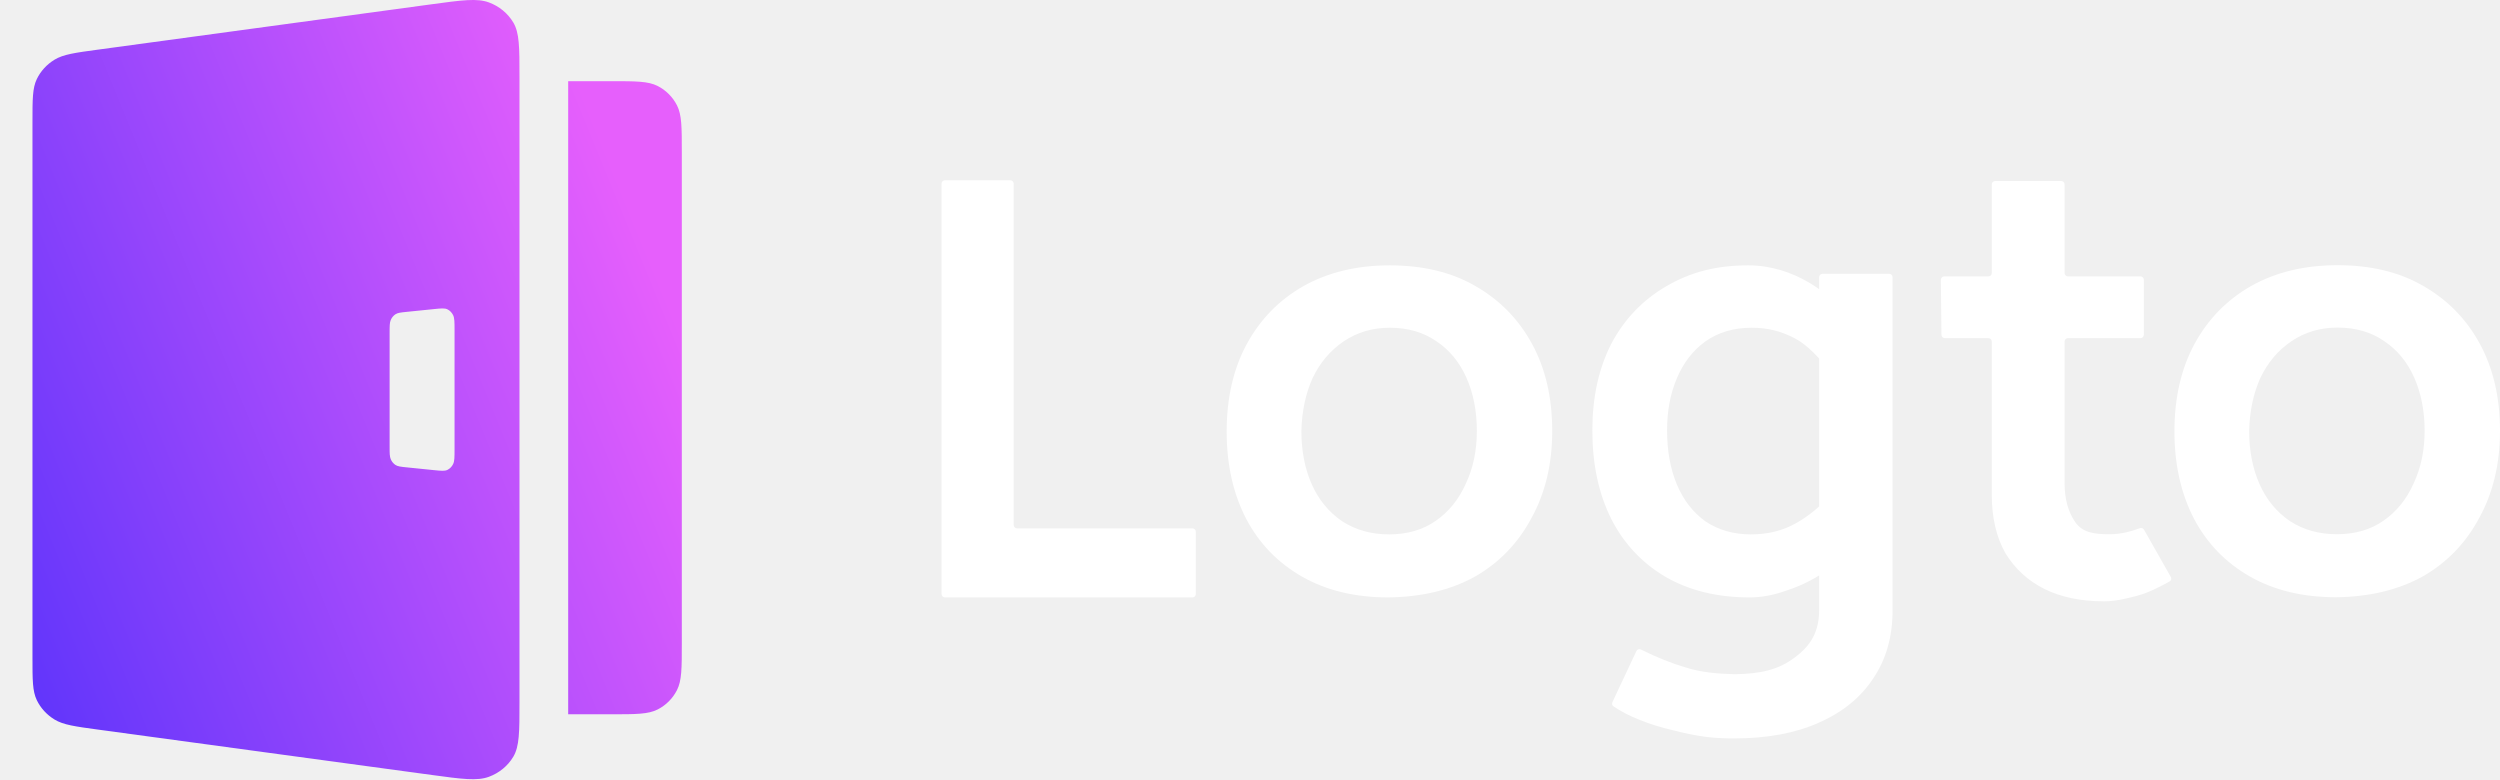
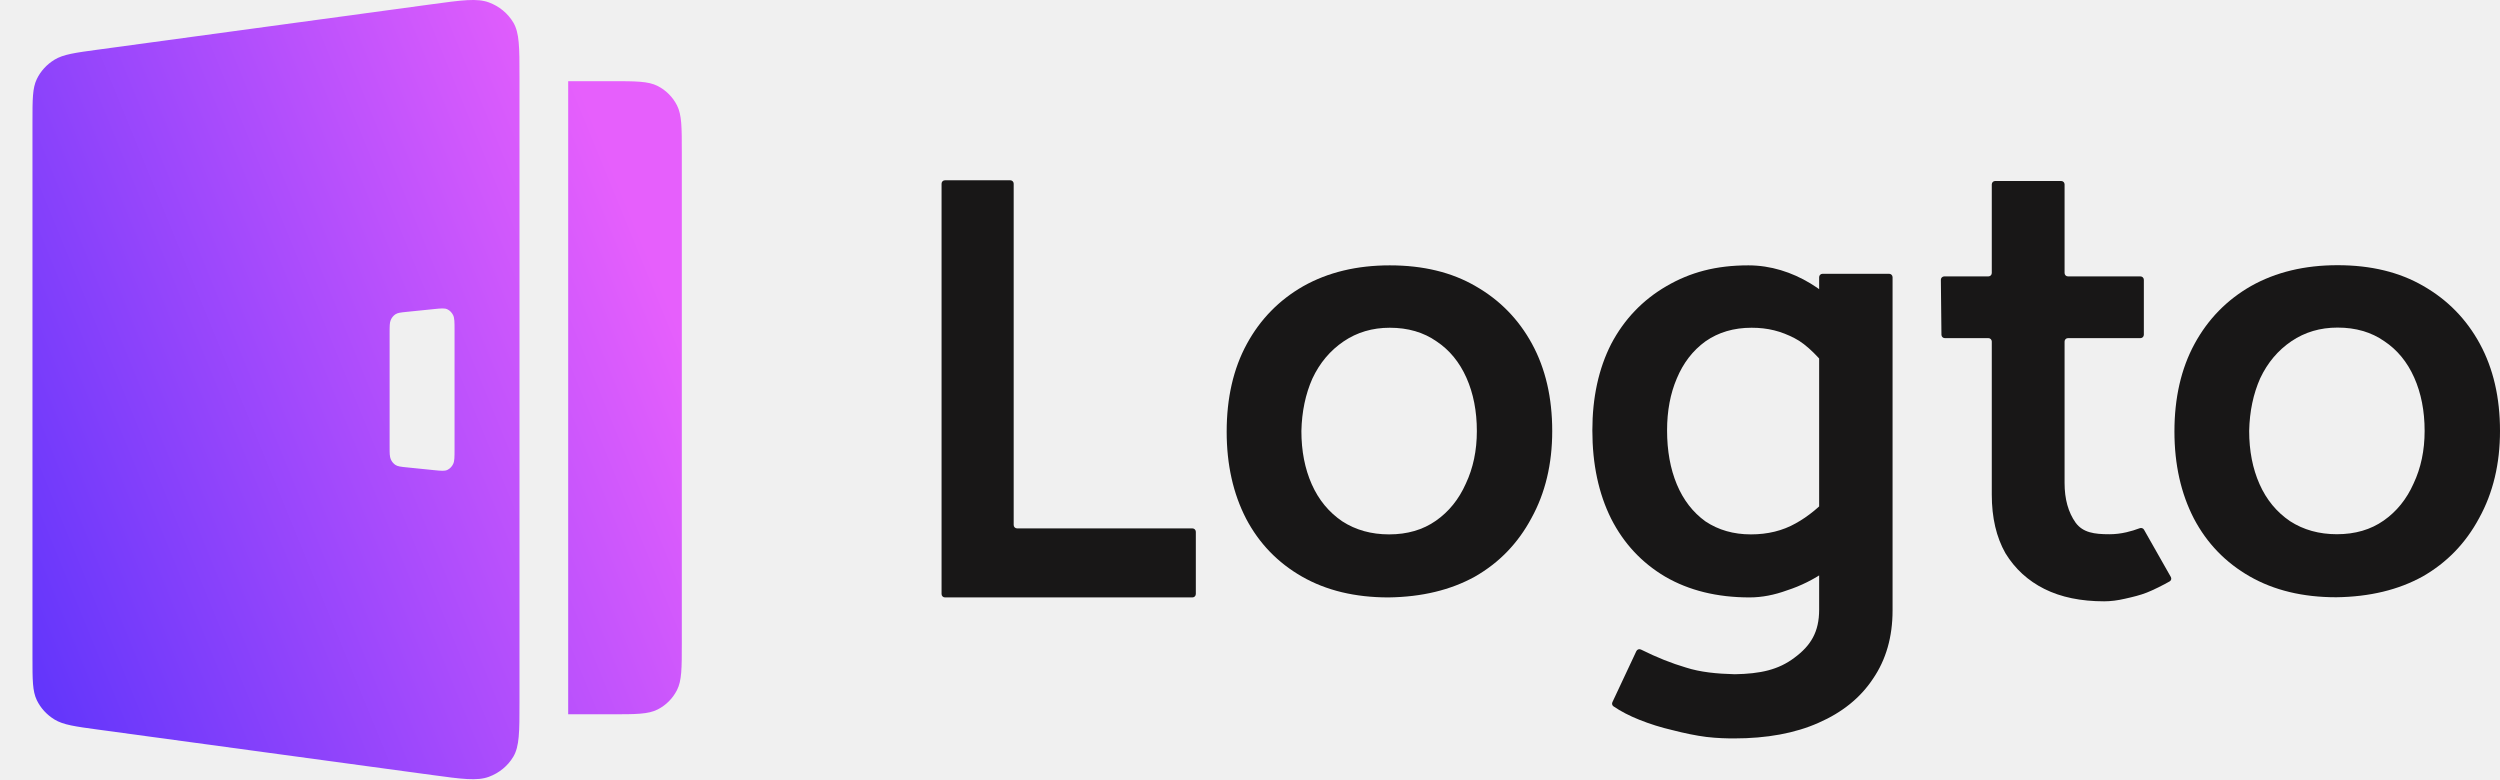
<svg xmlns="http://www.w3.org/2000/svg" viewBox="0 0 154 48" fill="none">
  <path fill-rule="evenodd" clip-rule="evenodd" d="M2 7.495C2 6.116 2 5.426 2.267 4.871C2.503 4.382 2.882 3.968 3.359 3.677C3.901 3.347 4.621 3.249 6.061 3.054L26.596 0.262C28.46 0.008 29.392 -0.119 30.116 0.149C30.752 0.384 31.282 0.82 31.618 1.383C32 2.025 32 2.918 32 4.703V43.297C32 45.082 32 45.975 31.618 46.617C31.282 47.18 30.752 47.616 30.116 47.851C29.392 48.118 28.46 47.992 26.596 47.738H26.596H26.596L6.061 44.946L6.061 44.946C4.621 44.751 3.901 44.653 3.359 44.323C2.882 44.032 2.503 43.618 2.267 43.129C2 42.574 2 41.884 2 40.505V7.495ZM24 20.508C24 20.088 24 19.878 24.07 19.712C24.133 19.566 24.232 19.444 24.357 19.361C24.498 19.267 24.685 19.248 25.058 19.21L26.731 19.04C27.171 18.995 27.391 18.973 27.561 19.055C27.71 19.127 27.834 19.253 27.912 19.413C28 19.595 28 19.843 28 20.338V27.662C28 28.157 28 28.405 27.912 28.587C27.834 28.747 27.71 28.873 27.561 28.945C27.391 29.027 27.171 29.005 26.731 28.96L25.058 28.79C24.685 28.752 24.498 28.733 24.357 28.639C24.232 28.556 24.133 28.434 24.07 28.288C24 28.122 24 27.912 24 27.492V20.508ZM37.644 5H35V44H37.644C39.169 44 39.931 44 40.514 43.702C41.026 43.441 41.442 43.023 41.703 42.509C42 41.925 42 41.161 42 39.632V9.368C42 7.839 42 7.075 41.703 6.491C41.442 5.977 41.026 5.559 40.514 5.298C39.931 5 39.169 5 37.644 5Z" fill="url(#paint0_linear_865_5913)" />
-   <path d="M85.53 36.801C83.475 36.801 81.7 36.374 80.206 35.52C78.712 34.666 77.564 33.478 76.763 31.957C75.963 30.409 75.563 28.622 75.563 26.593C75.563 24.512 75.976 22.71 76.804 21.189C77.631 19.668 78.792 18.481 80.286 17.627C81.807 16.773 83.582 16.346 85.61 16.346C87.665 16.346 89.426 16.773 90.894 17.627C92.388 18.481 93.549 19.668 94.376 21.189C95.204 22.71 95.617 24.498 95.617 26.553C95.617 28.581 95.19 30.369 94.336 31.917C93.509 33.465 92.348 34.666 90.854 35.52C89.359 36.347 87.585 36.774 85.53 36.801ZM85.57 32.918C86.691 32.918 87.651 32.638 88.452 32.077C89.253 31.517 89.866 30.756 90.293 29.796C90.747 28.835 90.974 27.754 90.974 26.553C90.974 25.326 90.76 24.232 90.333 23.271C89.906 22.31 89.293 21.563 88.492 21.029C87.691 20.469 86.731 20.189 85.61 20.189C84.543 20.189 83.595 20.469 82.768 21.029C81.941 21.59 81.3 22.35 80.847 23.311C80.419 24.272 80.193 25.352 80.166 26.553C80.166 27.781 80.379 28.875 80.806 29.836C81.233 30.796 81.861 31.557 82.688 32.117C83.515 32.651 84.476 32.918 85.57 32.918Z" fill="white" />
-   <path d="M116.582 17.075C116.582 16.96 116.488 16.866 116.373 16.866H112.268C112.152 16.866 112.059 16.96 112.059 17.075V37.561C112.059 38.922 111.552 39.767 110.538 40.515C109.55 41.262 108.44 41.506 106.865 41.533C105.771 41.506 104.744 41.409 103.837 41.115C102.986 40.865 102.055 40.497 101.084 40.012C100.978 39.959 100.849 40.003 100.799 40.11L99.323 43.256C99.28 43.346 99.308 43.455 99.391 43.512C99.841 43.818 100.368 44.092 100.971 44.333C101.638 44.6 102.318 44.813 103.012 44.973C103.733 45.16 104.477 45.316 105.118 45.396C105.785 45.476 106.415 45.487 106.815 45.487C108.843 45.487 110.578 45.167 112.019 44.526C113.486 43.886 114.607 42.978 115.381 41.804C116.182 40.63 116.582 39.229 116.582 37.601V17.075ZM113.314 30.334C113.253 30.189 113.059 30.161 112.956 30.28C112.171 31.183 111.373 31.823 110.618 32.237C109.817 32.691 108.896 32.918 107.856 32.918C106.788 32.918 105.854 32.651 105.054 32.117C104.28 31.557 103.693 30.796 103.292 29.836C102.892 28.875 102.692 27.767 102.692 26.513C102.692 25.312 102.892 24.245 103.292 23.311C103.693 22.35 104.28 21.59 105.054 21.029C105.854 20.469 106.802 20.189 107.896 20.189C108.91 20.189 109.71 20.402 110.538 20.829C111.31 21.215 112.132 22.097 112.839 23.018C112.938 23.146 113.139 23.122 113.202 22.974L114.338 20.293C114.366 20.228 114.359 20.153 114.319 20.095C112.885 18.038 110.461 16.346 107.7 16.346C105.699 16.346 104.12 16.773 102.652 17.627C101.184 18.481 100.05 19.668 99.249 21.189C98.475 22.71 98.089 24.485 98.089 26.513C98.089 28.595 98.475 30.409 99.249 31.957C100.023 33.478 101.131 34.666 102.572 35.52C104.04 36.374 105.774 36.801 107.776 36.801C108.523 36.801 109.297 36.654 110.097 36.36C110.925 36.093 111.725 35.693 112.499 35.16C113.239 34.649 113.894 34.041 114.464 33.334C114.511 33.275 114.522 33.195 114.493 33.125L113.314 30.334Z" fill="white" />
-   <path d="M132.061 17.235C132.061 17.12 131.968 17.026 131.852 17.026H127.386C127.271 17.026 127.178 16.933 127.178 16.818V11.358C127.178 11.242 127.084 11.149 126.969 11.149H122.903C122.788 11.149 122.694 11.242 122.694 11.358V16.818C122.694 16.933 122.601 17.026 122.486 17.026H119.766C119.65 17.026 119.556 17.121 119.557 17.237L119.593 20.622C119.594 20.737 119.687 20.829 119.801 20.829H122.486C122.601 20.829 122.694 20.923 122.694 21.038V30.476C122.694 31.89 122.975 33.091 123.535 34.079C124.122 35.039 124.923 35.773 125.937 36.28C126.951 36.787 128.178 37.041 129.619 37.041C130.02 37.041 130.447 36.987 130.9 36.881C131.381 36.774 131.845 36.662 132.245 36.502C132.602 36.367 133.299 36.018 133.654 35.812C133.748 35.758 133.777 35.638 133.724 35.543L132.072 32.631C132.02 32.539 131.907 32.5 131.808 32.538C131.541 32.64 131.265 32.723 130.98 32.789C130.633 32.869 130.286 32.909 129.94 32.909C129.006 32.909 128.312 32.811 127.858 32.197C127.404 31.557 127.178 30.743 127.178 29.756V21.038C127.178 20.923 127.271 20.829 127.386 20.829H131.852C131.968 20.829 132.061 20.736 132.061 20.62V17.235Z" fill="white" />
-   <path d="M143.913 36.791C141.858 36.791 140.083 36.364 138.589 35.51C137.094 34.656 135.947 33.468 135.146 31.947C134.346 30.399 133.945 28.611 133.945 26.583C133.945 24.502 134.359 22.701 135.186 21.179C136.014 19.658 137.174 18.471 138.669 17.617C140.19 16.763 141.965 16.336 143.993 16.336C146.048 16.336 147.809 16.763 149.277 17.617C150.771 18.471 151.932 19.658 152.759 21.179C153.586 22.701 154 24.488 154 26.543C154 28.572 153.573 30.359 152.719 31.907C151.892 33.455 150.731 34.656 149.237 35.51C147.742 36.337 145.968 36.764 143.913 36.791ZM143.953 32.908C145.074 32.908 146.034 32.628 146.835 32.067C147.635 31.507 148.249 30.746 148.676 29.786C149.13 28.825 149.357 27.744 149.357 26.543C149.357 25.316 149.143 24.222 148.716 23.261C148.289 22.3 147.675 21.553 146.875 21.019C146.074 20.459 145.114 20.179 143.993 20.179C142.925 20.179 141.978 20.459 141.151 21.019C140.323 21.58 139.683 22.34 139.229 23.301C138.802 24.262 138.575 25.342 138.549 26.543C138.549 27.771 138.762 28.865 139.189 29.826C139.616 30.786 140.243 31.547 141.071 32.107C141.898 32.641 142.859 32.908 143.953 32.908Z" fill="white" />
-   <path d="M73.663 32.758C73.663 32.642 73.57 32.549 73.455 32.549H62.652C62.537 32.549 62.443 32.456 62.443 32.34V11.314C62.443 11.198 62.35 11.105 62.234 11.105H58.209C58.093 11.105 58 11.198 58 11.314V36.592C58 36.707 58.093 36.801 58.209 36.801H73.455C73.57 36.801 73.663 36.707 73.663 36.592V32.758Z" fill="white" />
+   <path d="M85.53 36.801C83.475 36.801 81.7 36.374 80.206 35.52C78.712 34.666 77.564 33.478 76.763 31.957C75.963 30.409 75.563 28.622 75.563 26.593C75.563 24.512 75.976 22.71 76.804 21.189C77.631 19.668 78.792 18.481 80.286 17.627C81.807 16.773 83.582 16.346 85.61 16.346C87.665 16.346 89.426 16.773 90.894 17.627C92.388 18.481 93.549 19.668 94.376 21.189C95.204 22.71 95.617 24.498 95.617 26.553C95.617 28.581 95.19 30.369 94.336 31.917C93.509 33.465 92.348 34.666 90.854 35.52C89.359 36.347 87.585 36.774 85.53 36.801ZM85.57 32.918C86.691 32.918 87.651 32.638 88.452 32.077C89.253 31.517 89.866 30.756 90.293 29.796C90.747 28.835 90.974 27.754 90.974 26.553C90.974 25.326 90.76 24.232 90.333 23.271C89.906 22.31 89.293 21.563 88.492 21.029C87.691 20.469 86.731 20.189 85.61 20.189C84.543 20.189 83.595 20.469 82.768 21.029C81.941 21.59 81.3 22.35 80.847 23.311C80.419 24.272 80.193 25.352 80.166 26.553C80.166 27.781 80.379 28.875 80.806 29.836C81.233 30.796 81.861 31.557 82.688 32.117C83.515 32.651 84.476 32.918 85.57 32.918Z" fill="#181717" />
+   <path d="M116.582 17.075C116.582 16.96 116.488 16.866 116.373 16.866H112.268C112.152 16.866 112.059 16.96 112.059 17.075V37.561C112.059 38.922 111.552 39.767 110.538 40.515C109.55 41.262 108.44 41.506 106.865 41.533C105.771 41.506 104.744 41.409 103.837 41.115C102.986 40.865 102.055 40.497 101.084 40.012C100.978 39.959 100.849 40.003 100.799 40.11L99.323 43.256C99.28 43.346 99.308 43.455 99.391 43.512C99.841 43.818 100.368 44.092 100.971 44.333C101.638 44.6 102.318 44.813 103.012 44.973C103.733 45.16 104.477 45.316 105.118 45.396C105.785 45.476 106.415 45.487 106.815 45.487C108.843 45.487 110.578 45.167 112.019 44.526C113.486 43.886 114.607 42.978 115.381 41.804C116.182 40.63 116.582 39.229 116.582 37.601V17.075ZM113.314 30.334C113.253 30.189 113.059 30.161 112.956 30.28C112.171 31.183 111.373 31.823 110.618 32.237C109.817 32.691 108.896 32.918 107.856 32.918C106.788 32.918 105.854 32.651 105.054 32.117C104.28 31.557 103.693 30.796 103.292 29.836C102.892 28.875 102.692 27.767 102.692 26.513C102.692 25.312 102.892 24.245 103.292 23.311C103.693 22.35 104.28 21.59 105.054 21.029C105.854 20.469 106.802 20.189 107.896 20.189C108.91 20.189 109.71 20.402 110.538 20.829C111.31 21.215 112.132 22.097 112.839 23.018C112.938 23.146 113.139 23.122 113.202 22.974L114.338 20.293C114.366 20.228 114.359 20.153 114.319 20.095C112.885 18.038 110.461 16.346 107.7 16.346C105.699 16.346 104.12 16.773 102.652 17.627C101.184 18.481 100.05 19.668 99.249 21.189C98.475 22.71 98.089 24.485 98.089 26.513C98.089 28.595 98.475 30.409 99.249 31.957C100.023 33.478 101.131 34.666 102.572 35.52C104.04 36.374 105.774 36.801 107.776 36.801C108.523 36.801 109.297 36.654 110.097 36.36C110.925 36.093 111.725 35.693 112.499 35.16C113.239 34.649 113.894 34.041 114.464 33.334C114.511 33.275 114.522 33.195 114.493 33.125L113.314 30.334Z" fill="#181717" />
+   <path d="M132.061 17.235C132.061 17.12 131.968 17.026 131.852 17.026H127.386C127.271 17.026 127.178 16.933 127.178 16.818V11.358C127.178 11.242 127.084 11.149 126.969 11.149H122.903C122.788 11.149 122.694 11.242 122.694 11.358V16.818C122.694 16.933 122.601 17.026 122.486 17.026H119.766C119.65 17.026 119.556 17.121 119.557 17.237L119.593 20.622C119.594 20.737 119.687 20.829 119.801 20.829H122.486C122.601 20.829 122.694 20.923 122.694 21.038V30.476C122.694 31.89 122.975 33.091 123.535 34.079C124.122 35.039 124.923 35.773 125.937 36.28C126.951 36.787 128.178 37.041 129.619 37.041C130.02 37.041 130.447 36.987 130.9 36.881C131.381 36.774 131.845 36.662 132.245 36.502C132.602 36.367 133.299 36.018 133.654 35.812C133.748 35.758 133.777 35.638 133.724 35.543L132.072 32.631C132.02 32.539 131.907 32.5 131.808 32.538C131.541 32.64 131.265 32.723 130.98 32.789C130.633 32.869 130.286 32.909 129.94 32.909C129.006 32.909 128.312 32.811 127.858 32.197C127.404 31.557 127.178 30.743 127.178 29.756V21.038C127.178 20.923 127.271 20.829 127.386 20.829H131.852C131.968 20.829 132.061 20.736 132.061 20.62V17.235Z" fill="#181717" />
+   <path d="M143.913 36.791C141.858 36.791 140.083 36.364 138.589 35.51C137.094 34.656 135.947 33.468 135.146 31.947C134.346 30.399 133.945 28.611 133.945 26.583C133.945 24.502 134.359 22.701 135.186 21.179C136.014 19.658 137.174 18.471 138.669 17.617C140.19 16.763 141.965 16.336 143.993 16.336C146.048 16.336 147.809 16.763 149.277 17.617C150.771 18.471 151.932 19.658 152.759 21.179C153.586 22.701 154 24.488 154 26.543C154 28.572 153.573 30.359 152.719 31.907C151.892 33.455 150.731 34.656 149.237 35.51C147.742 36.337 145.968 36.764 143.913 36.791ZM143.953 32.908C145.074 32.908 146.034 32.628 146.835 32.067C147.635 31.507 148.249 30.746 148.676 29.786C149.13 28.825 149.357 27.744 149.357 26.543C149.357 25.316 149.143 24.222 148.716 23.261C148.289 22.3 147.675 21.553 146.875 21.019C146.074 20.459 145.114 20.179 143.993 20.179C142.925 20.179 141.978 20.459 141.151 21.019C140.323 21.58 139.683 22.34 139.229 23.301C138.802 24.262 138.575 25.342 138.549 26.543C138.549 27.771 138.762 28.865 139.189 29.826C139.616 30.786 140.243 31.547 141.071 32.107C141.898 32.641 142.859 32.908 143.953 32.908Z" fill="#181717" />
+   <path d="M73.663 32.758C73.663 32.642 73.57 32.549 73.455 32.549H62.652C62.537 32.549 62.443 32.456 62.443 32.34V11.314C62.443 11.198 62.35 11.105 62.234 11.105H58.209C58.093 11.105 58 11.198 58 11.314V36.592C58 36.707 58.093 36.801 58.209 36.801H73.455C73.57 36.801 73.663 36.707 73.663 36.592V32.758Z" fill="#181717" />
  <defs>
    <linearGradient id="paint0_linear_865_5913" x1="-10.381" y1="33.195" x2="38.89" y2="13.054" gradientUnits="userSpaceOnUse">
      <stop stop-color="#4B2EFB" />
      <stop offset="1" stop-color="#E65FFC" />
    </linearGradient>
  </defs>
</svg>
